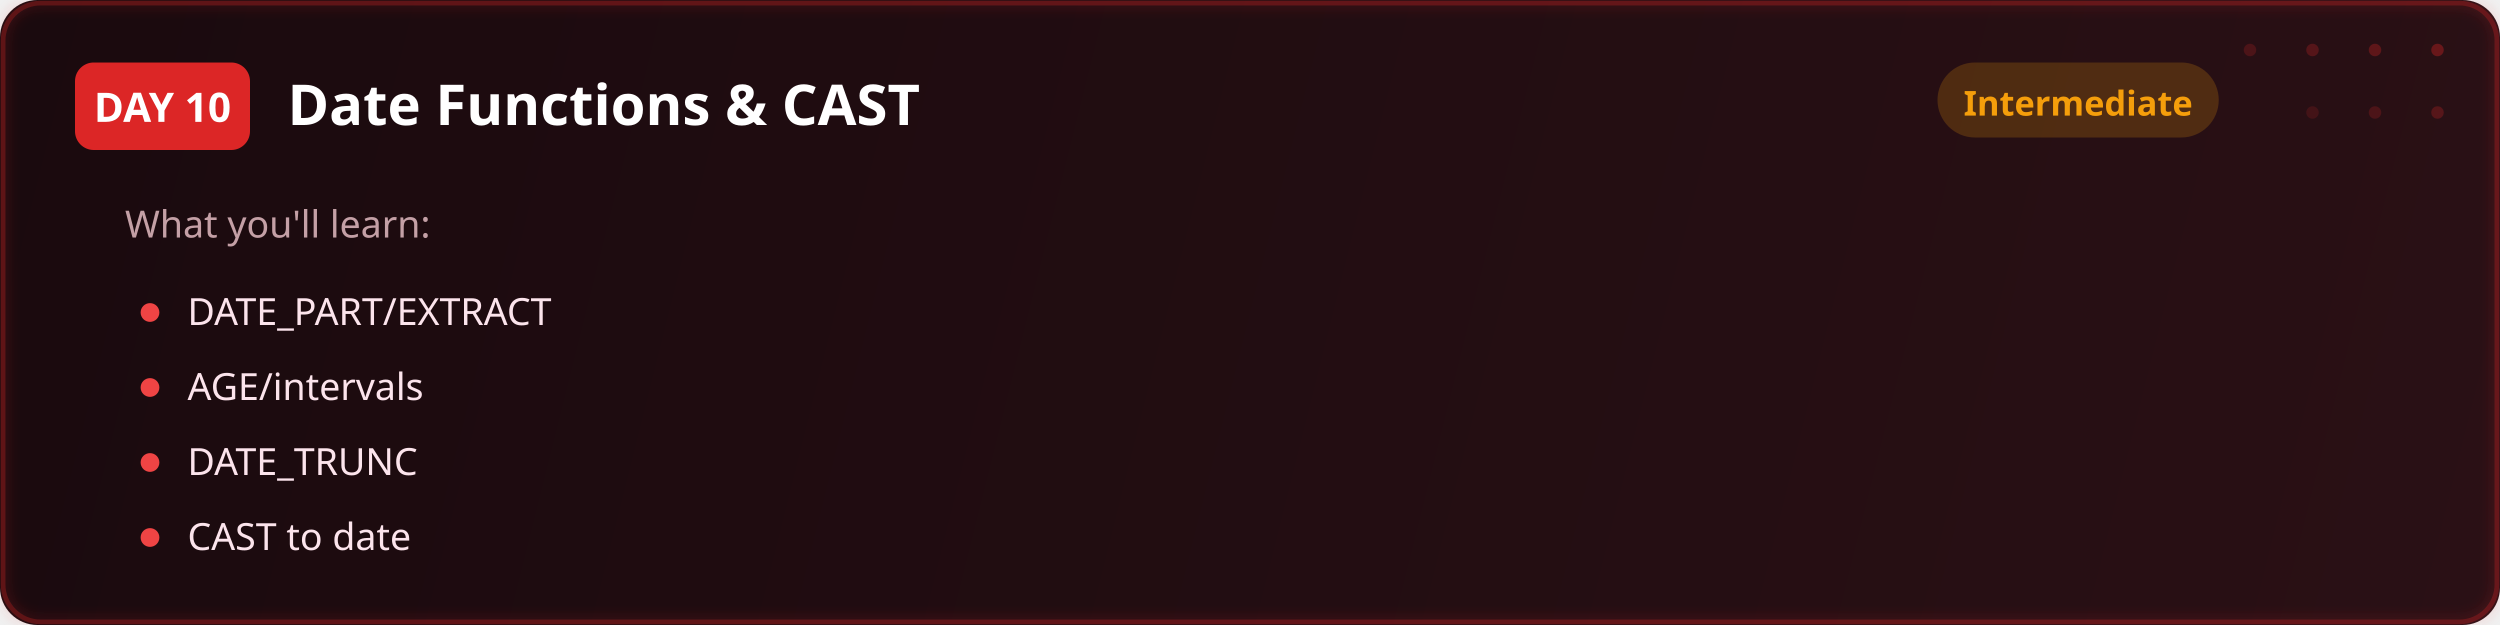
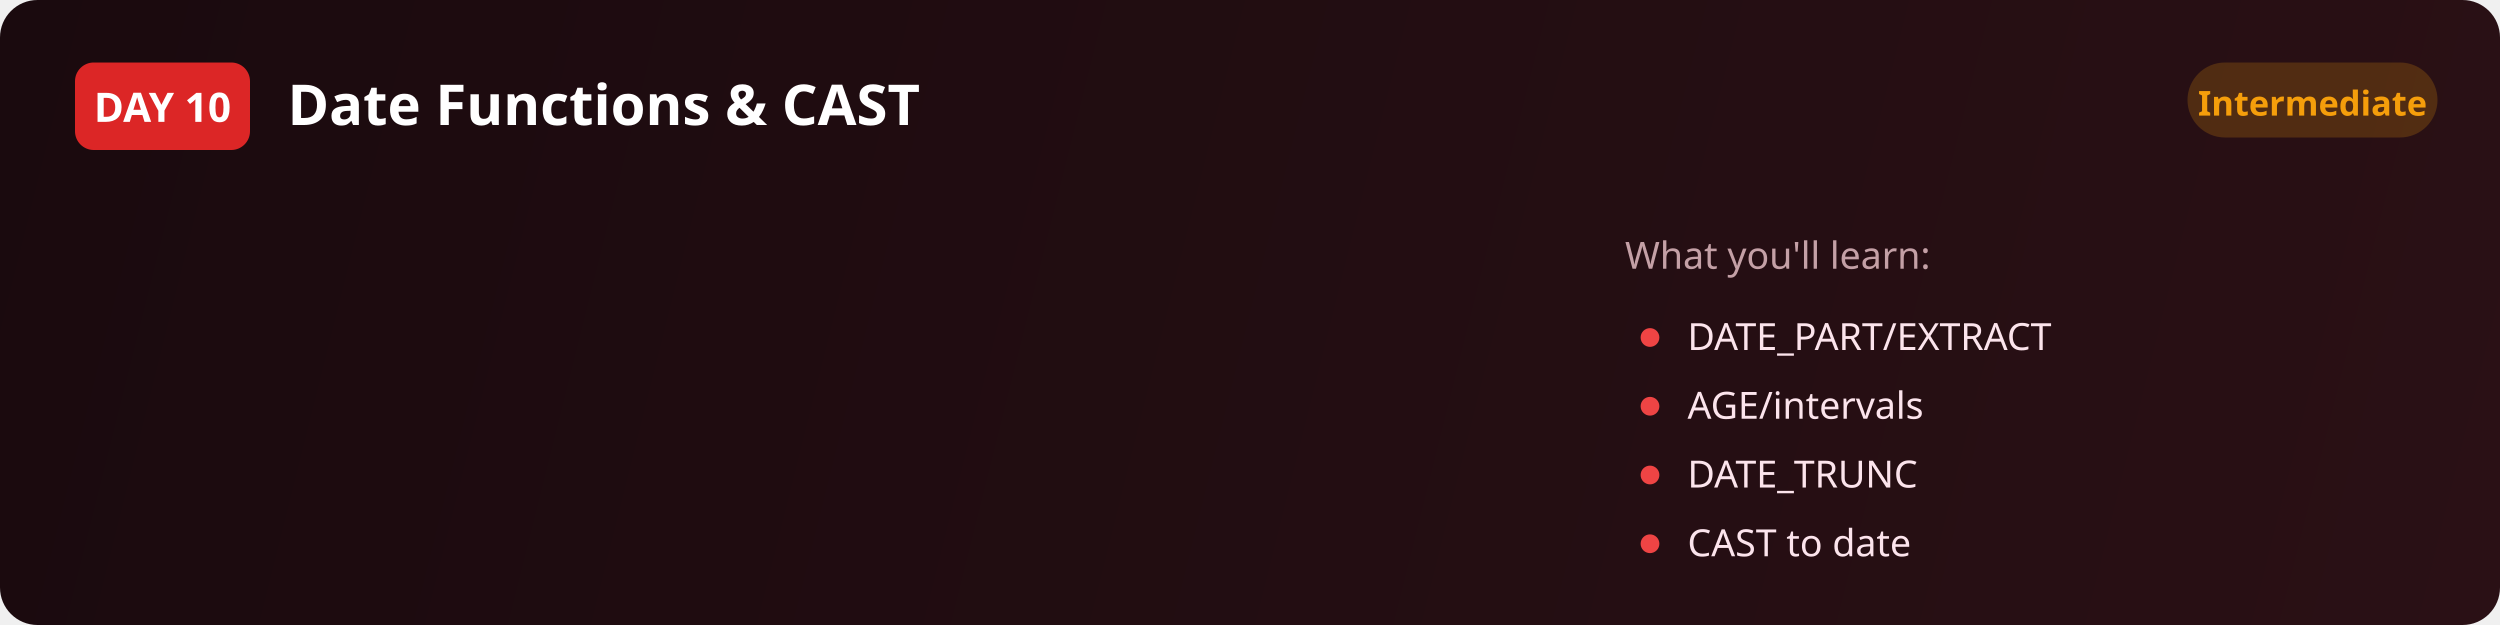
<svg xmlns="http://www.w3.org/2000/svg" viewBox="0 0 800 200" fill="none">
  <defs>
    <linearGradient id="bg" x1="0" y1="0" x2="800" y2="200" gradientUnits="userSpaceOnUse">
      <stop offset="0%" stop-color="#1a0a0e" />
      <stop offset="100%" stop-color="#2a1015" />
    </linearGradient>
-     <filter id="glow">
-       <feGaussianBlur stdDeviation="2" result="blur" />
-       <feMerge>
-         <feMergeNode in="blur" />
-         <feMergeNode in="SourceGraphic" />
-       </feMerge>
-     </filter>
  </defs>
  <rect width="800" height="200" rx="12" fill="url(#bg)" />
-   <rect x="1" y="1" width="798" height="198" rx="12" fill="none" stroke="#dc2626" stroke-width="1.5" opacity="0.35" filter="url(#glow)" />
-   <circle cx="720" cy="16" r="2" fill="#dc2626" opacity="0.2" />
-   <circle cx="740" cy="16" r="2" fill="#dc2626" opacity="0.25" />
-   <circle cx="760" cy="16" r="2" fill="#dc2626" opacity="0.3" />
-   <circle cx="780" cy="16" r="2" fill="#dc2626" opacity="0.35" />
-   <circle cx="740" cy="36" r="2" fill="#dc2626" opacity="0.15" />
-   <circle cx="760" cy="36" r="2" fill="#dc2626" opacity="0.2" />
-   <circle cx="780" cy="36" r="2" fill="#dc2626" opacity="0.25" />
  <rect x="24" y="20" width="56" height="28" rx="6" fill="#dc2626" />
  <text x="52" y="39" font-family="Segoe UI, system-ui, sans-serif" font-size="13" font-weight="700" fill="#ffffff" text-anchor="middle">DAY 10</text>
  <text x="92" y="40" font-family="Segoe UI, system-ui, sans-serif" font-size="18" font-weight="700" fill="#ffffff">Date Functions &amp; CAST</text>
-   <rect x="620" y="20" width="90" height="24" rx="12" fill="#f59e0b" opacity="0.2" />
-   <text x="665" y="37" font-family="Segoe UI, system-ui, sans-serif" font-size="11" font-weight="600" fill="#f59e0b" text-anchor="middle">Intermediate</text>
-   <text x="40" y="76" font-family="Segoe UI, system-ui, sans-serif" font-size="12" fill="#c4a0a6">What you'll learn:</text>
-   <circle cx="48" cy="100" r="3" fill="#ef4444" />
-   <text x="60" y="104" font-family="Segoe UI, system-ui, sans-serif" font-size="12" fill="#fce4ec">DATE_PART/EXTRACT</text>
-   <circle cx="48" cy="124" r="3" fill="#ef4444" />
-   <text x="60" y="128" font-family="Segoe UI, system-ui, sans-serif" font-size="12" fill="#fce4ec">AGE/intervals</text>
-   <circle cx="48" cy="148" r="3" fill="#ef4444" />
-   <text x="60" y="152" font-family="Segoe UI, system-ui, sans-serif" font-size="12" fill="#fce4ec">DATE_TRUNC</text>
-   <circle cx="48" cy="172" r="3" fill="#ef4444" />
-   <text x="60" y="176" font-family="Segoe UI, system-ui, sans-serif" font-size="12" fill="#fce4ec">CAST to date</text>
+   <text x="520" y="86" font-family="Segoe UI, system-ui, sans-serif" font-size="12" fill="#c4a0a6">What you'll learn:</text>
+   <circle cx="528" cy="108" r="3" fill="#ef4444" />
+   <text x="540" y="112" font-family="Segoe UI, system-ui, sans-serif" font-size="12" fill="#fce4ec">DATE_PART/EXTRACT</text>
+   <circle cx="528" cy="130" r="3" fill="#ef4444" />
+   <text x="540" y="134" font-family="Segoe UI, system-ui, sans-serif" font-size="12" fill="#fce4ec">AGE/intervals</text>
+   <circle cx="528" cy="152" r="3" fill="#ef4444" />
+   <text x="540" y="156" font-family="Segoe UI, system-ui, sans-serif" font-size="12" fill="#fce4ec">DATE_TRUNC</text>
+   <circle cx="528" cy="174" r="3" fill="#ef4444" />
+   <text x="540" y="178" font-family="Segoe UI, system-ui, sans-serif" font-size="12" fill="#fce4ec">CAST to date</text>
+   <rect x="700" y="20" width="80" height="24" rx="12" fill="#f59e0b" opacity="0.2" />
+   <text x="740" y="37" font-family="Segoe UI, system-ui, sans-serif" font-size="11" font-weight="600" fill="#f59e0b" text-anchor="middle">Intermediate</text>
</svg>
